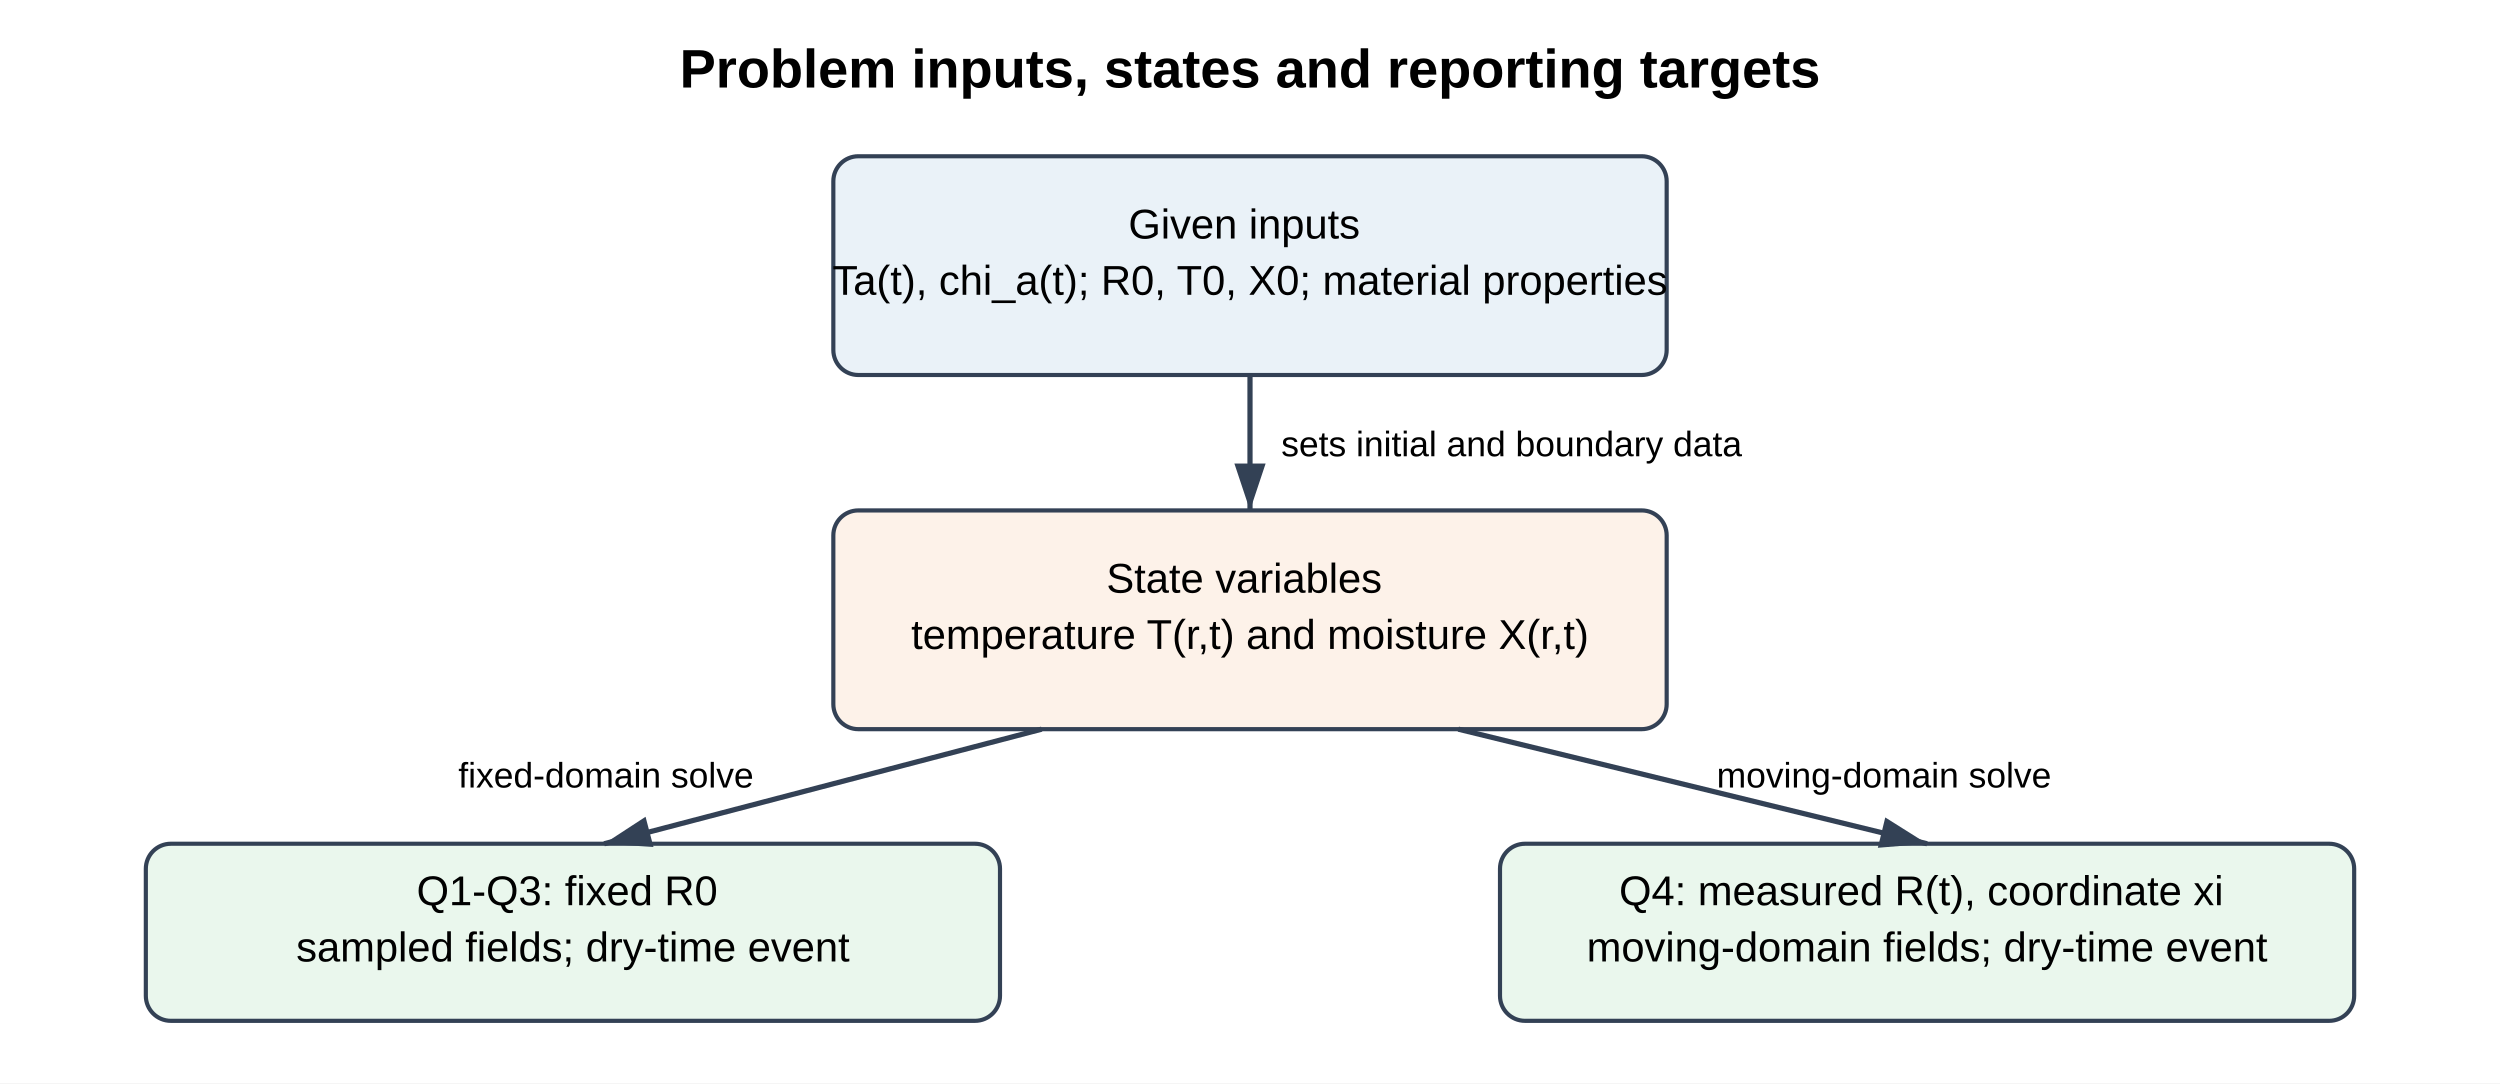
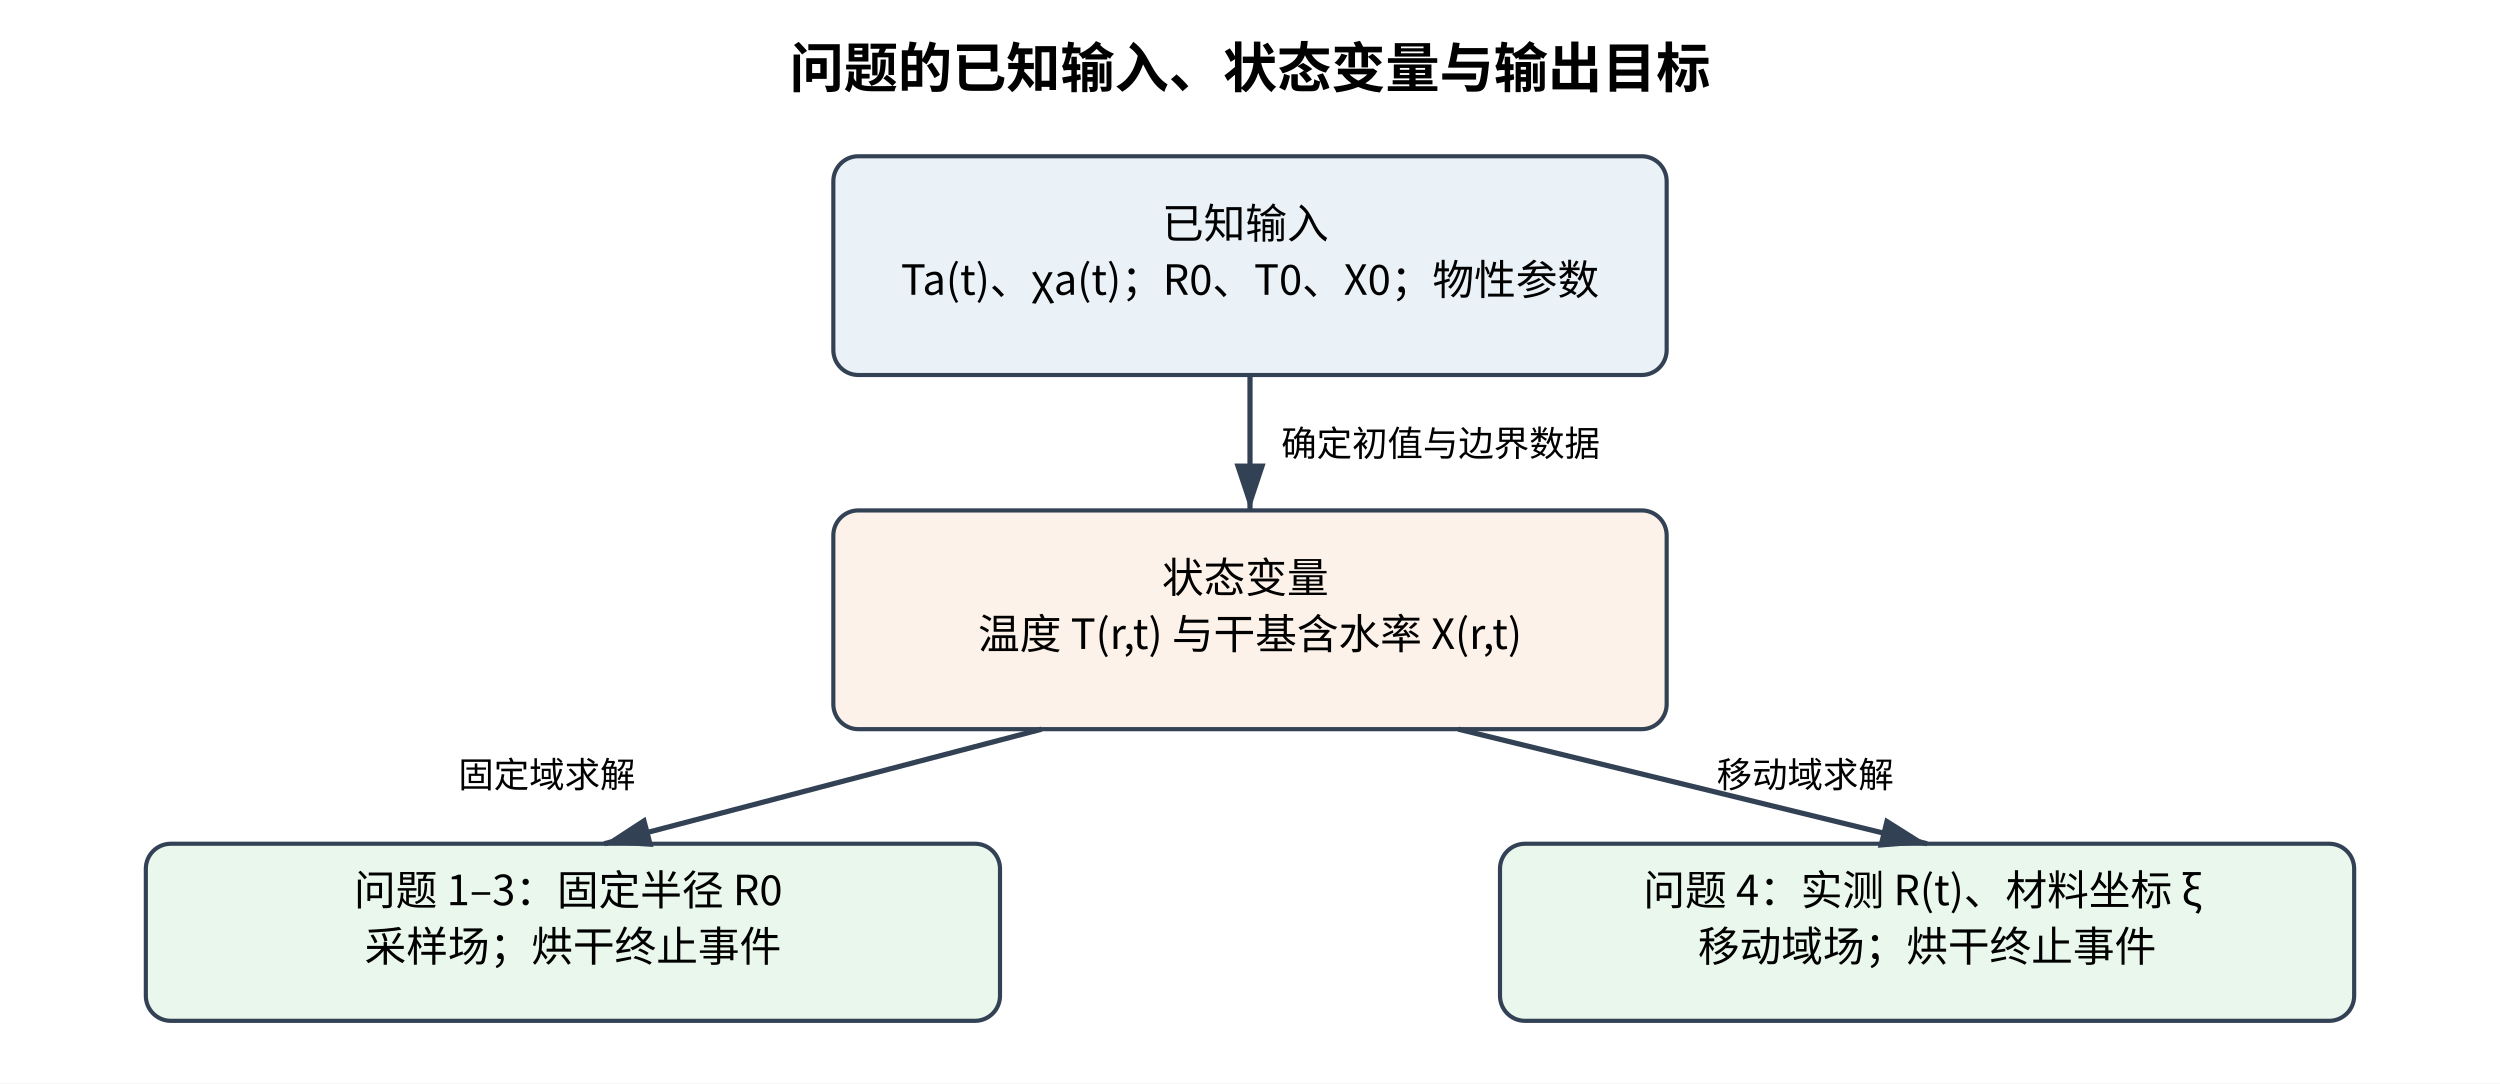
<svg xmlns="http://www.w3.org/2000/svg" width="1200" height="520" viewBox="0 0 1200 520">
  <defs>
    <marker id="arrow" markerWidth="10" markerHeight="10" refX="9" refY="3" orient="auto">
      <path d="M0,0 L0,6 L9,3 z" fill="#334155" />
    </marker>
  </defs>
  <rect width="1200" height="520" fill="white" />
-   <text x="600" y="42" text-anchor="middle" font-family="Arial, sans-serif" font-size="26" font-weight="bold">Problem inputs, states and reporting targets</text>
+   <text x="600" y="42" text-anchor="middle" font-family="'Noto Sans CJK SC', 'PingFang SC', 'Microsoft YaHei', sans-serif" font-size="26" font-weight="bold">问题的已知输入、状态变量与输出目标</text>
  <rect x="400" y="75" width="400" height="105" rx="12" fill="#EAF2F8" stroke="#334155" stroke-width="2" />
-   <text x="600.0" y="114.5" text-anchor="middle" font-family="Arial, sans-serif" font-size="20">
-     <tspan x="600.0" dy="0">Given inputs</tspan>
-     <tspan x="600.0" dy="27">Ta(t), chi_a(t); R0, T0, X0; material properties</tspan>
+   <text x="600.0" y="114.5" text-anchor="middle" font-family="'Noto Sans CJK SC', 'PingFang SC', 'Microsoft YaHei', sans-serif" font-size="20">
+     <tspan x="600.0" dy="0">已知输入</tspan>
+     <tspan x="600.0" dy="27">Ta(t)、χa(t)；R0、T0、X0；物性参数</tspan>
  </text>
  <rect x="400" y="245" width="400" height="105" rx="12" fill="#FDF2E9" stroke="#334155" stroke-width="2" />
-   <text x="600.0" y="284.5" text-anchor="middle" font-family="Arial, sans-serif" font-size="20">
-     <tspan x="600.0" dy="0">State variables</tspan>
-     <tspan x="600.0" dy="27">temperature T(r,t) and moisture X(r,t)</tspan>
+   <text x="600.0" y="284.5" text-anchor="middle" font-family="'Noto Sans CJK SC', 'PingFang SC', 'Microsoft YaHei', sans-serif" font-size="20">
+     <tspan x="600.0" dy="0">状态变量</tspan>
+     <tspan x="600.0" dy="27">温度 T(r,t) 与干基含水率 X(r,t)</tspan>
  </text>
  <rect x="70" y="405" width="410" height="85" rx="12" fill="#EAF7ED" stroke="#334155" stroke-width="2" />
-   <text x="275.0" y="434.5" text-anchor="middle" font-family="Arial, sans-serif" font-size="20">
-     <tspan x="275.0" dy="0">Q1-Q3: fixed R0</tspan>
-     <tspan x="275.0" dy="27">sampled fields; dry-time event</tspan>
+   <text x="275.0" y="434.5" text-anchor="middle" font-family="'Noto Sans CJK SC', 'PingFang SC', 'Microsoft YaHei', sans-serif" font-size="20">
+     <tspan x="275.0" dy="0">问题 1–3：固定半径 R0</tspan>
+     <tspan x="275.0" dy="27">采样场；烘干终止事件</tspan>
  </text>
  <rect x="720" y="405" width="410" height="85" rx="12" fill="#EAF7ED" stroke="#334155" stroke-width="2" />
-   <text x="925.0" y="434.5" text-anchor="middle" font-family="Arial, sans-serif" font-size="20">
-     <tspan x="925.0" dy="0">Q4: measured R(t), coordinate xi</tspan>
-     <tspan x="925.0" dy="27">moving-domain fields; dry-time event</tspan>
+   <text x="925.0" y="434.5" text-anchor="middle" font-family="'Noto Sans CJK SC', 'PingFang SC', 'Microsoft YaHei', sans-serif" font-size="20">
+     <tspan x="925.0" dy="0">问题 4：实测 R(t)、材料坐标 ξ</tspan>
+     <tspan x="925.0" dy="27">移动域场；烘干终止事件</tspan>
  </text>
  <path d="M600 180 L600 245" fill="none" stroke="#334155" stroke-width="2.5" marker-end="url(#arrow)" />
-   <text x="615" y="219" font-family="Arial, sans-serif" font-size="17">sets initial and boundary data</text>
+   <text x="615" y="219" font-family="'Noto Sans CJK SC', 'PingFang SC', 'Microsoft YaHei', sans-serif" font-size="17">确定初值与边界数据</text>
  <path d="M500 350 L290 405" fill="none" stroke="#334155" stroke-width="2.5" marker-end="url(#arrow)" />
  <path d="M700 350 L925 405" fill="none" stroke="#334155" stroke-width="2.5" marker-end="url(#arrow)" />
-   <text x="220" y="378" font-family="Arial, sans-serif" font-size="17">fixed-domain solve</text>
-   <text x="824" y="378" font-family="Arial, sans-serif" font-size="17">moving-domain solve</text>
+   <text x="220" y="378" font-family="'Noto Sans CJK SC', 'PingFang SC', 'Microsoft YaHei', sans-serif" font-size="17">固定域求解</text>
+   <text x="824" y="378" font-family="'Noto Sans CJK SC', 'PingFang SC', 'Microsoft YaHei', sans-serif" font-size="17">移动域求解</text>
</svg>
